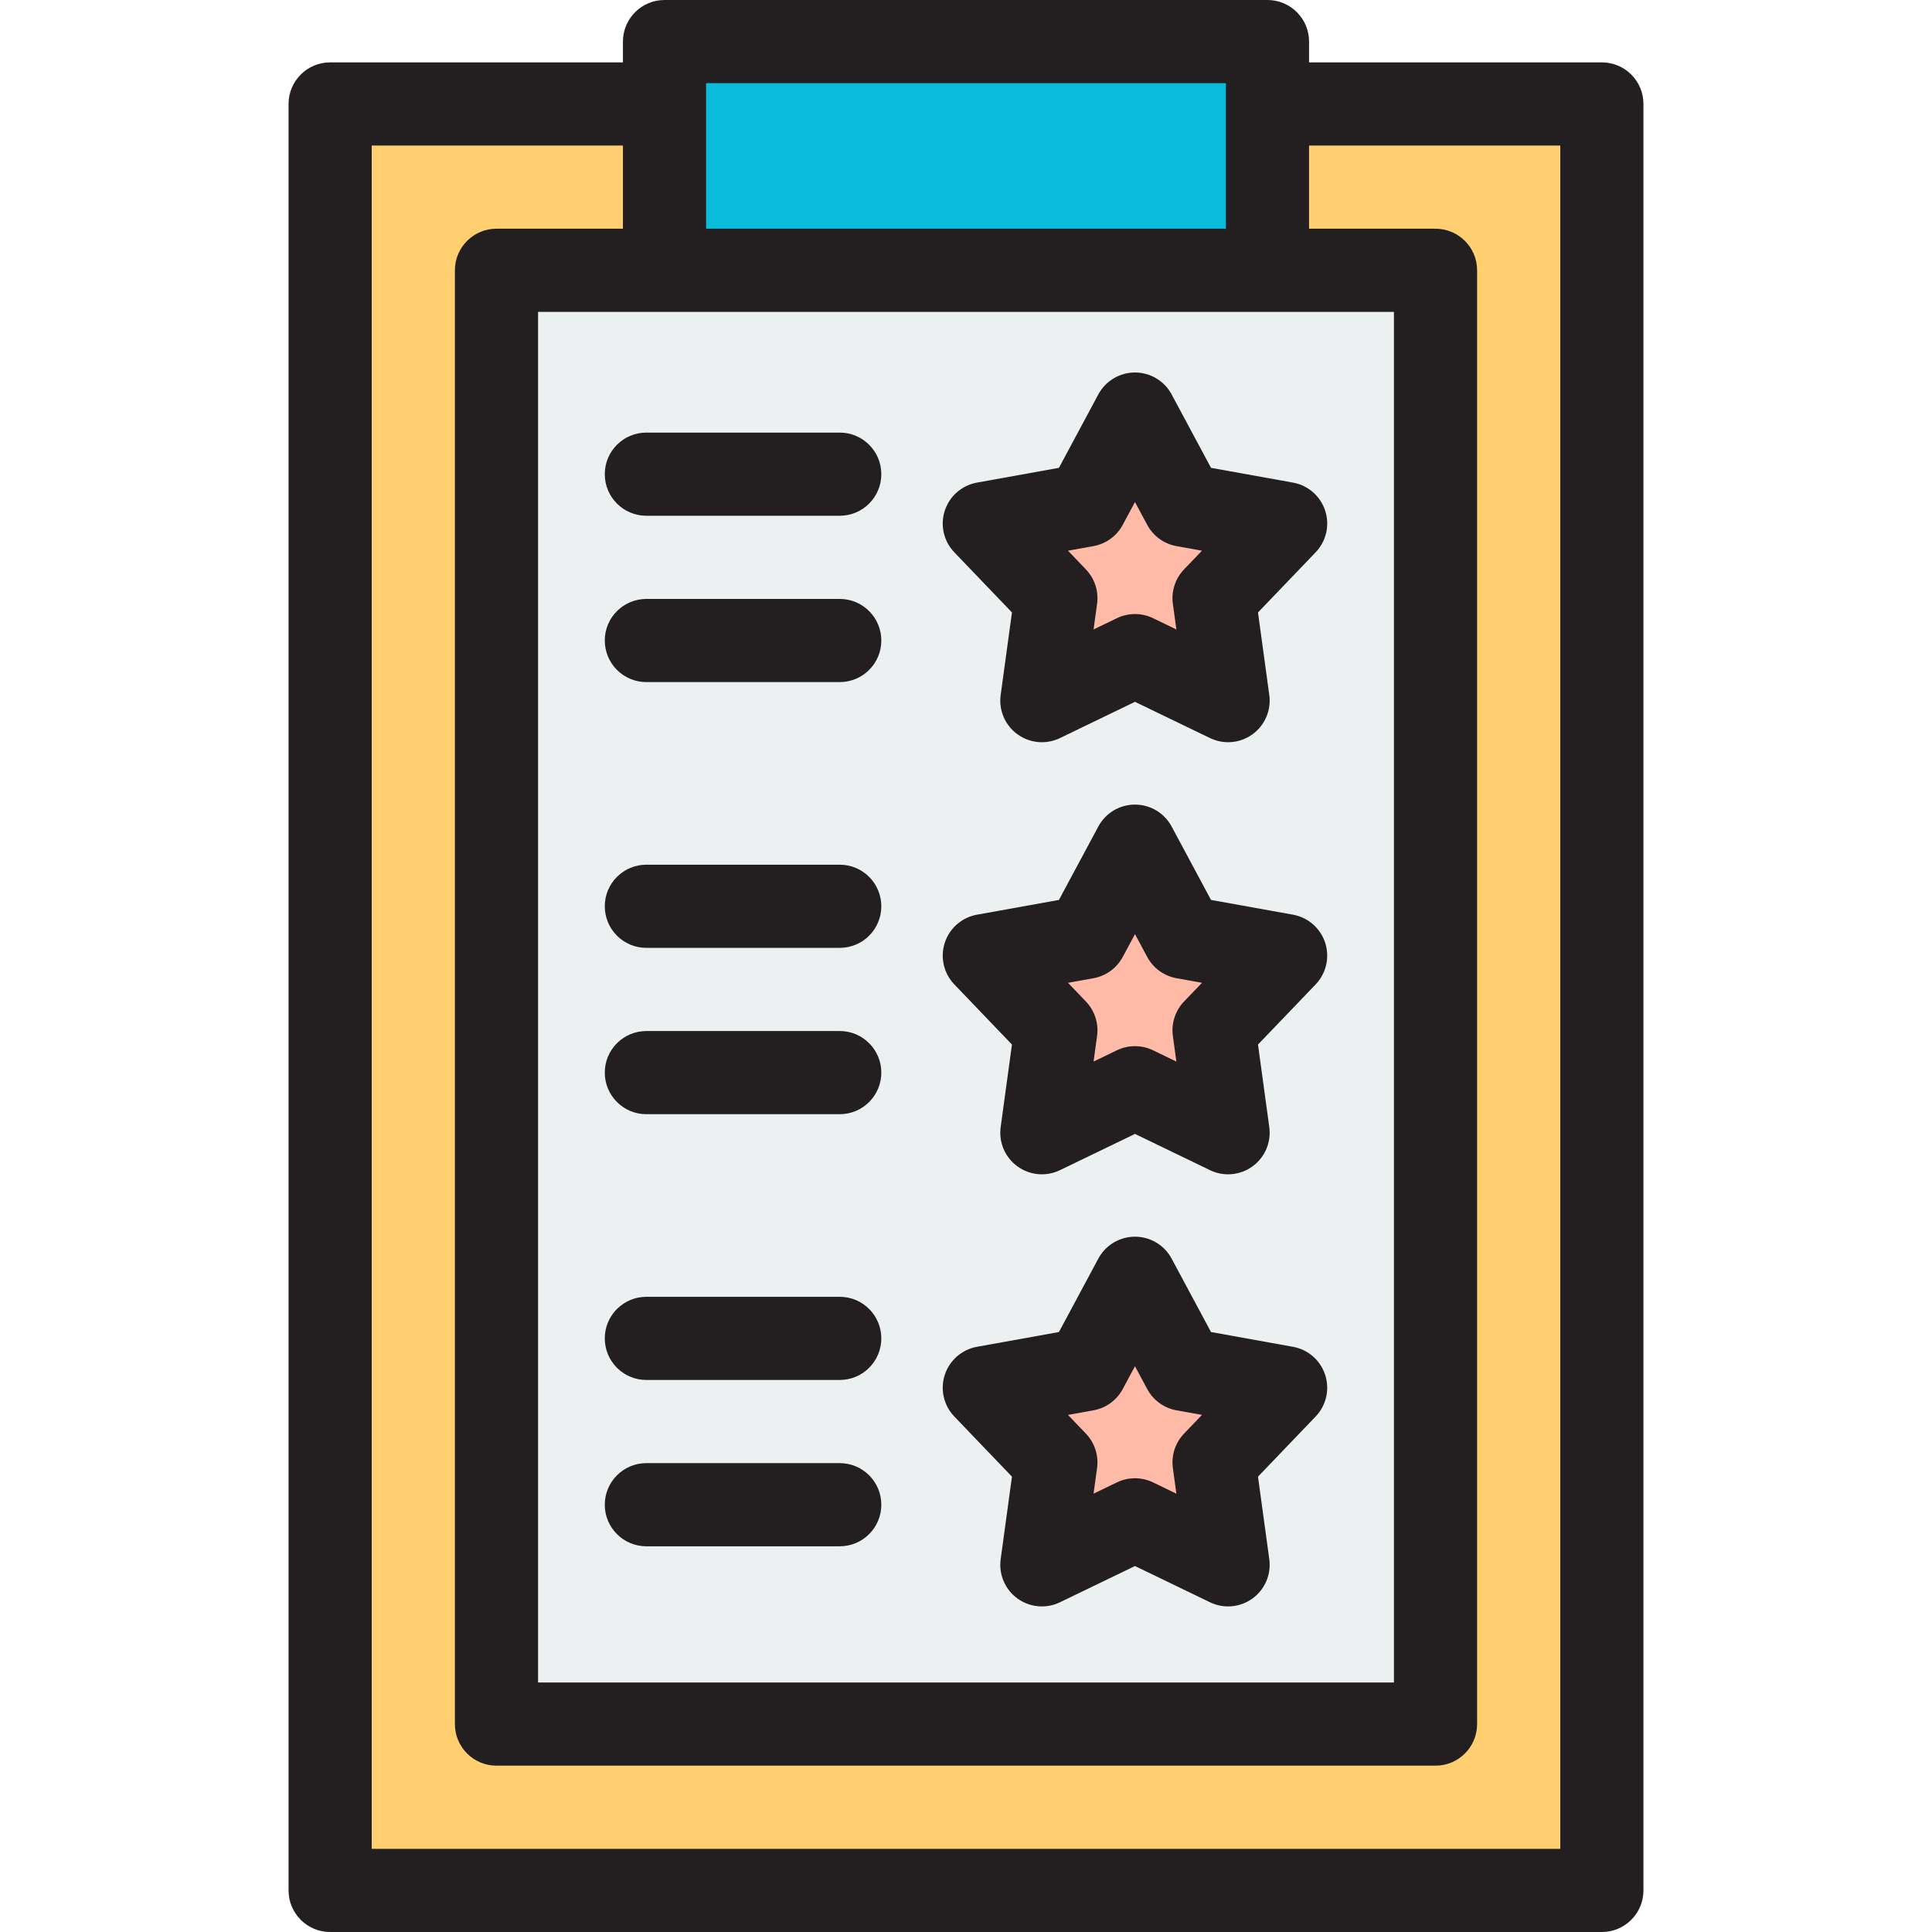
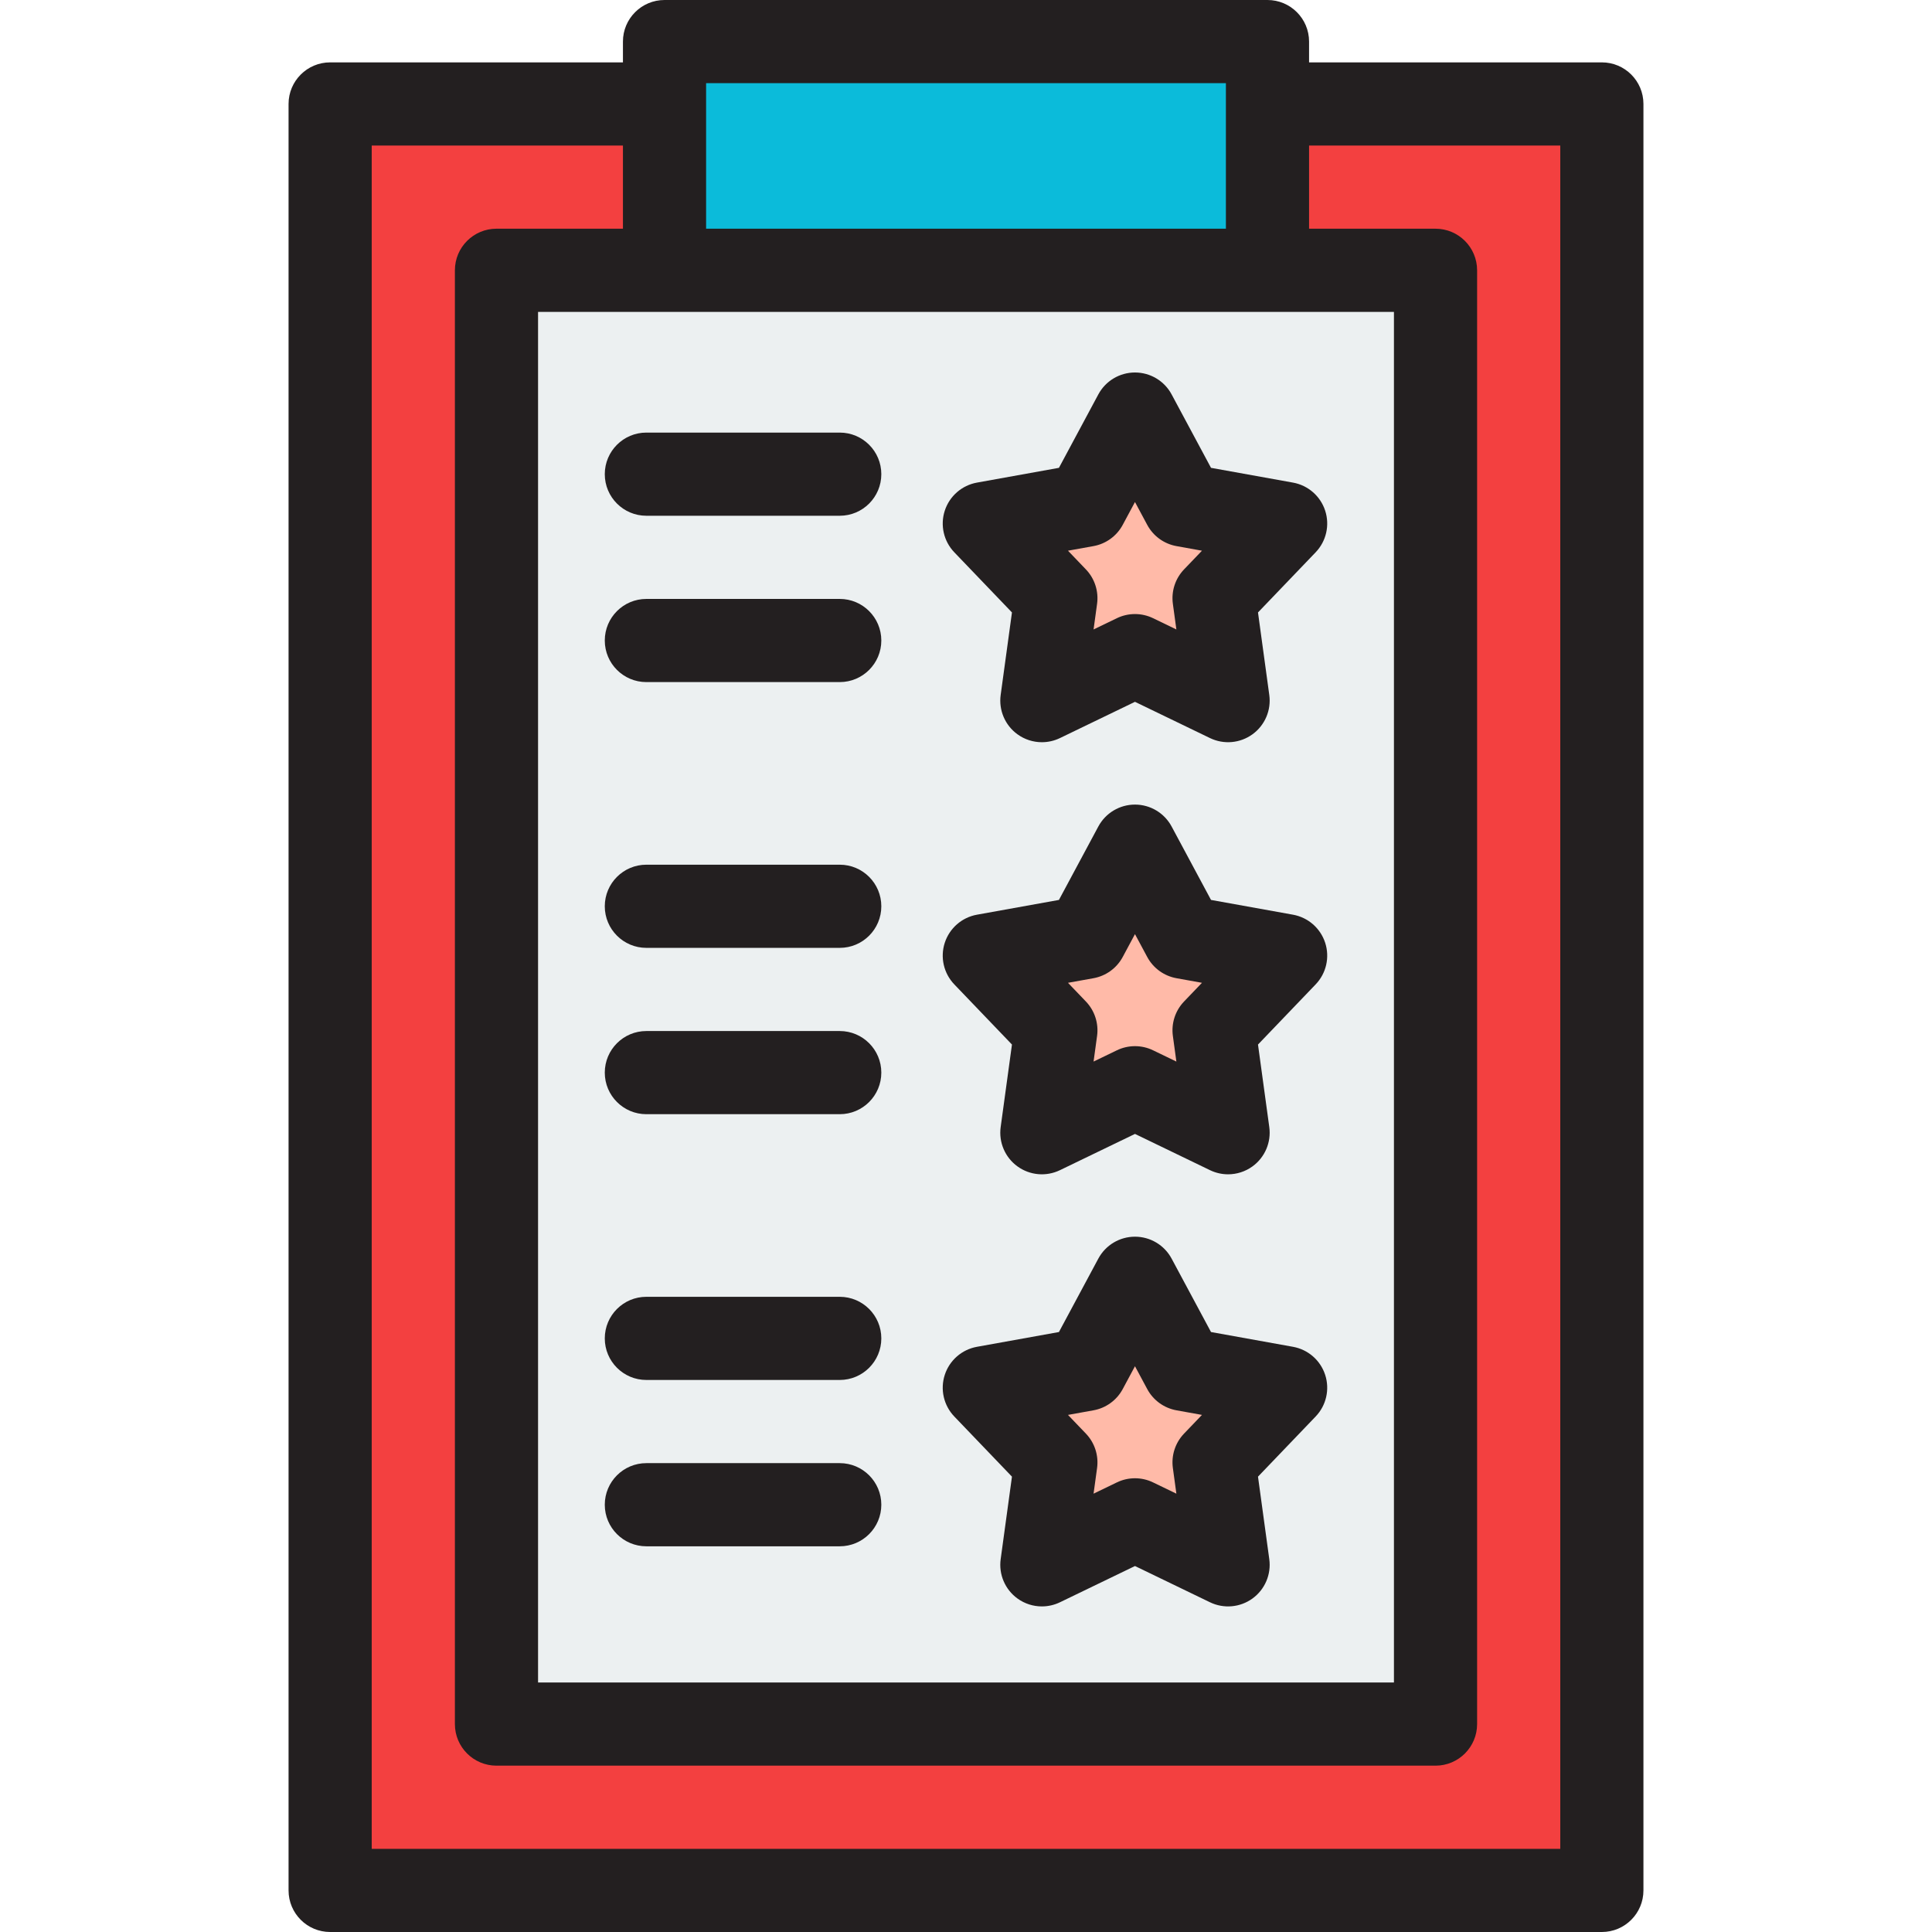
<svg xmlns="http://www.w3.org/2000/svg" version="1.1" id="Layer_1" viewBox="0 0 512 512" xml:space="preserve" width="60px" height="60px">
-   <rect x="87.489" y="27.55" style="fill:#FFCF70;" width="337.017" height="473.435" />
+   <rect x="87.489" y="27.55" style="fill:#f34040;" width="337.017" height="473.435" />
  <rect x="131.569" y="71.631" style="fill:#ECF0F1;" width="248.856" height="385.274" />
  <rect x="176.101" y="11.02" style="fill:#0BBBDA;" width="159.792" height="60.611" />
  <g>
    <polygon style="fill:#FFBAA8;" points="300.781,109.731 313.736,133.879 340.706,138.738 321.742,158.521 325.456,185.672    300.781,173.751 276.106,185.672 279.819,158.521 260.856,138.738 287.827,133.879  " />
    <polygon style="fill:#FFBAA8;" points="300.781,224.243 313.736,248.391 340.706,253.25 321.742,273.033 325.456,300.185    300.781,288.262 276.106,300.185 279.819,273.033 260.856,253.25 287.827,248.391  " />
    <polygon style="fill:#FFBAA8;" points="300.781,338.755 313.736,362.903 340.706,367.762 321.742,387.544 325.456,414.696    300.781,402.774 276.106,414.696 279.819,387.544 260.856,367.762 287.827,362.903  " />
  </g>
  <g>
    <path style="fill:#231F20;" d="M268.18,162.303l-2.993,21.876c-0.55,4.023,1.157,8.023,4.441,10.41   c1.918,1.393,4.191,2.105,6.479,2.105c1.631,0,3.272-0.363,4.794-1.098l19.88-9.605l19.88,9.605   c3.656,1.767,7.985,1.38,11.272-1.007c3.284-2.387,4.991-6.386,4.441-10.408l-2.992-21.876l15.278-15.939   c2.81-2.931,3.781-7.17,2.526-11.031c-1.255-3.861-4.531-6.72-8.527-7.44l-21.729-3.914l-10.439-19.457   c-1.919-3.578-5.65-5.81-9.711-5.81c-4.061,0-7.791,2.233-9.711,5.81l-10.439,19.457l-21.729,3.914   c-3.995,0.72-7.272,3.579-8.526,7.44c-1.255,3.861-0.284,8.101,2.526,11.031L268.18,162.303z M289.779,144.725   c3.31-0.597,6.168-2.672,7.757-5.636l3.244-6.047l3.244,6.047c1.589,2.963,4.447,5.039,7.757,5.636l6.753,1.217l-4.749,4.954   c-2.327,2.429-3.42,5.787-2.963,9.119l0.93,6.798l-6.178-2.985c-1.514-0.732-3.154-1.098-4.795-1.098   c-1.641,0-3.281,0.366-4.795,1.098l-6.178,2.984l0.931-6.797c0.455-3.332-0.636-6.691-2.963-9.119l-4.749-4.955L289.779,144.725z" />
    <path style="fill:#231F20;" d="M171.294,136.681h51.244c6.085,0,11.02-4.934,11.02-11.02c0-6.086-4.935-11.02-11.02-11.02h-51.244   c-6.085,0-11.02,4.934-11.02,11.02C160.274,131.748,165.209,136.681,171.294,136.681z" />
    <path style="fill:#231F20;" d="M171.294,180.762h51.244c6.085,0,11.02-4.934,11.02-11.02c0-6.086-4.935-11.02-11.02-11.02h-51.244   c-6.085,0-11.02,4.934-11.02,11.02C160.274,175.828,165.209,180.762,171.294,180.762z" />
    <path style="fill:#231F20;" d="M268.18,276.814l-2.993,21.876c-0.55,4.022,1.157,8.023,4.441,10.409   c3.285,2.388,7.615,2.774,11.272,1.007l19.88-9.605l19.88,9.605c1.523,0.735,3.161,1.098,4.794,1.098   c2.288,0,4.562-0.712,6.479-2.105c3.284-2.387,4.991-6.386,4.441-10.409l-2.992-21.876l15.278-15.939   c2.81-2.931,3.781-7.17,2.526-11.031c-1.255-3.861-4.531-6.72-8.527-7.44l-21.729-3.914l-10.439-19.457   c-1.919-3.578-5.65-5.81-9.711-5.81c-4.061,0-7.791,2.233-9.711,5.81l-10.439,19.457l-21.729,3.914   c-3.995,0.72-7.272,3.579-8.526,7.44c-1.255,3.861-0.284,8.101,2.526,11.031L268.18,276.814z M289.779,259.237   c3.31-0.597,6.168-2.672,7.757-5.636l3.244-6.047l3.244,6.047c1.589,2.963,4.447,5.039,7.757,5.636l6.753,1.217l-4.749,4.954   c-2.327,2.429-3.42,5.787-2.963,9.119l0.93,6.799l-6.178-2.985c-1.514-0.732-3.154-1.098-4.795-1.098   c-1.641,0-3.281,0.366-4.795,1.098l-6.178,2.984l0.931-6.798c0.455-3.332-0.636-6.691-2.963-9.119l-4.749-4.955L289.779,259.237z" />
    <path style="fill:#231F20;" d="M171.294,251.194h51.244c6.085,0,11.02-4.934,11.02-11.02c0-6.086-4.935-11.02-11.02-11.02h-51.244   c-6.085,0-11.02,4.934-11.02,11.02C160.274,246.26,165.209,251.194,171.294,251.194z" />
    <path style="fill:#231F20;" d="M171.294,295.274h51.244c6.085,0,11.02-4.934,11.02-11.02s-4.935-11.02-11.02-11.02h-51.244   c-6.085,0-11.02,4.934-11.02,11.02S165.209,295.274,171.294,295.274z" />
    <path style="fill:#231F20;" d="M268.18,391.328l-2.993,21.875c-0.55,4.022,1.157,8.023,4.441,10.409   c1.918,1.394,4.191,2.105,6.479,2.105c1.631,0,3.272-0.363,4.794-1.098l19.88-9.605l19.88,9.605   c3.656,1.767,7.987,1.379,11.272-1.007c3.285-2.386,4.991-6.386,4.441-10.409l-2.992-21.876l15.278-15.939   c2.81-2.931,3.781-7.17,2.526-11.031c-1.255-3.861-4.53-6.721-8.526-7.44l-21.731-3.915l-10.439-19.457   c-1.919-3.578-5.65-5.81-9.711-5.81c-4.061,0-7.791,2.233-9.711,5.81l-10.439,19.457l-21.729,3.915   c-3.996,0.72-7.272,3.578-8.526,7.44c-1.255,3.861-0.284,8.1,2.526,11.031L268.18,391.328z M289.78,373.748   c3.31-0.596,6.167-2.671,7.756-5.636l3.244-6.047l3.244,6.047c1.589,2.963,4.445,5.039,7.756,5.636l6.754,1.217l-4.749,4.954   c-2.327,2.428-3.42,5.786-2.963,9.119l0.93,6.799l-6.178-2.985c-1.514-0.732-3.154-1.098-4.795-1.098   c-1.641,0-3.281,0.366-4.795,1.098l-6.178,2.985l0.931-6.798c0.455-3.332-0.636-6.691-2.963-9.119l-4.749-4.954L289.78,373.748z" />
    <path style="fill:#231F20;" d="M171.294,365.706h51.244c6.085,0,11.02-4.934,11.02-11.02s-4.935-11.02-11.02-11.02h-51.244   c-6.085,0-11.02,4.934-11.02,11.02S165.209,365.706,171.294,365.706z" />
    <path style="fill:#231F20;" d="M171.294,409.786h51.244c6.085,0,11.02-4.934,11.02-11.02c0-6.086-4.935-11.02-11.02-11.02h-51.244   c-6.085,0-11.02,4.934-11.02,11.02C160.274,404.853,165.209,409.786,171.294,409.786z" />
    <path style="fill:#231F20;" d="M424.509,16.53h-77.593v-5.51c0-6.086-4.935-11.02-11.02-11.02H176.105   c-6.085,0-11.02,4.934-11.02,11.02v5.51H87.491c-6.085,0-11.02,4.934-11.02,11.02v473.43c0,6.086,4.935,11.02,11.02,11.02h337.018   c6.085,0,11.02-4.934,11.02-11.02V27.55C435.529,21.464,430.595,16.53,424.509,16.53z M369.409,82.651v363.228H142.591V82.651   H369.409z M187.125,22.04h137.751v38.57H187.125L187.125,22.04L187.125,22.04z M413.489,489.96H98.511V38.57h66.574v22.04h-33.513   c-6.085,0-11.02,4.934-11.02,11.02v385.269c0,6.086,4.935,11.02,11.02,11.02h248.857c6.085,0,11.02-4.934,11.02-11.02V71.631   c0-6.086-4.935-11.02-11.02-11.02h-33.512V38.57h66.573V489.96z" />
  </g>
</svg>
